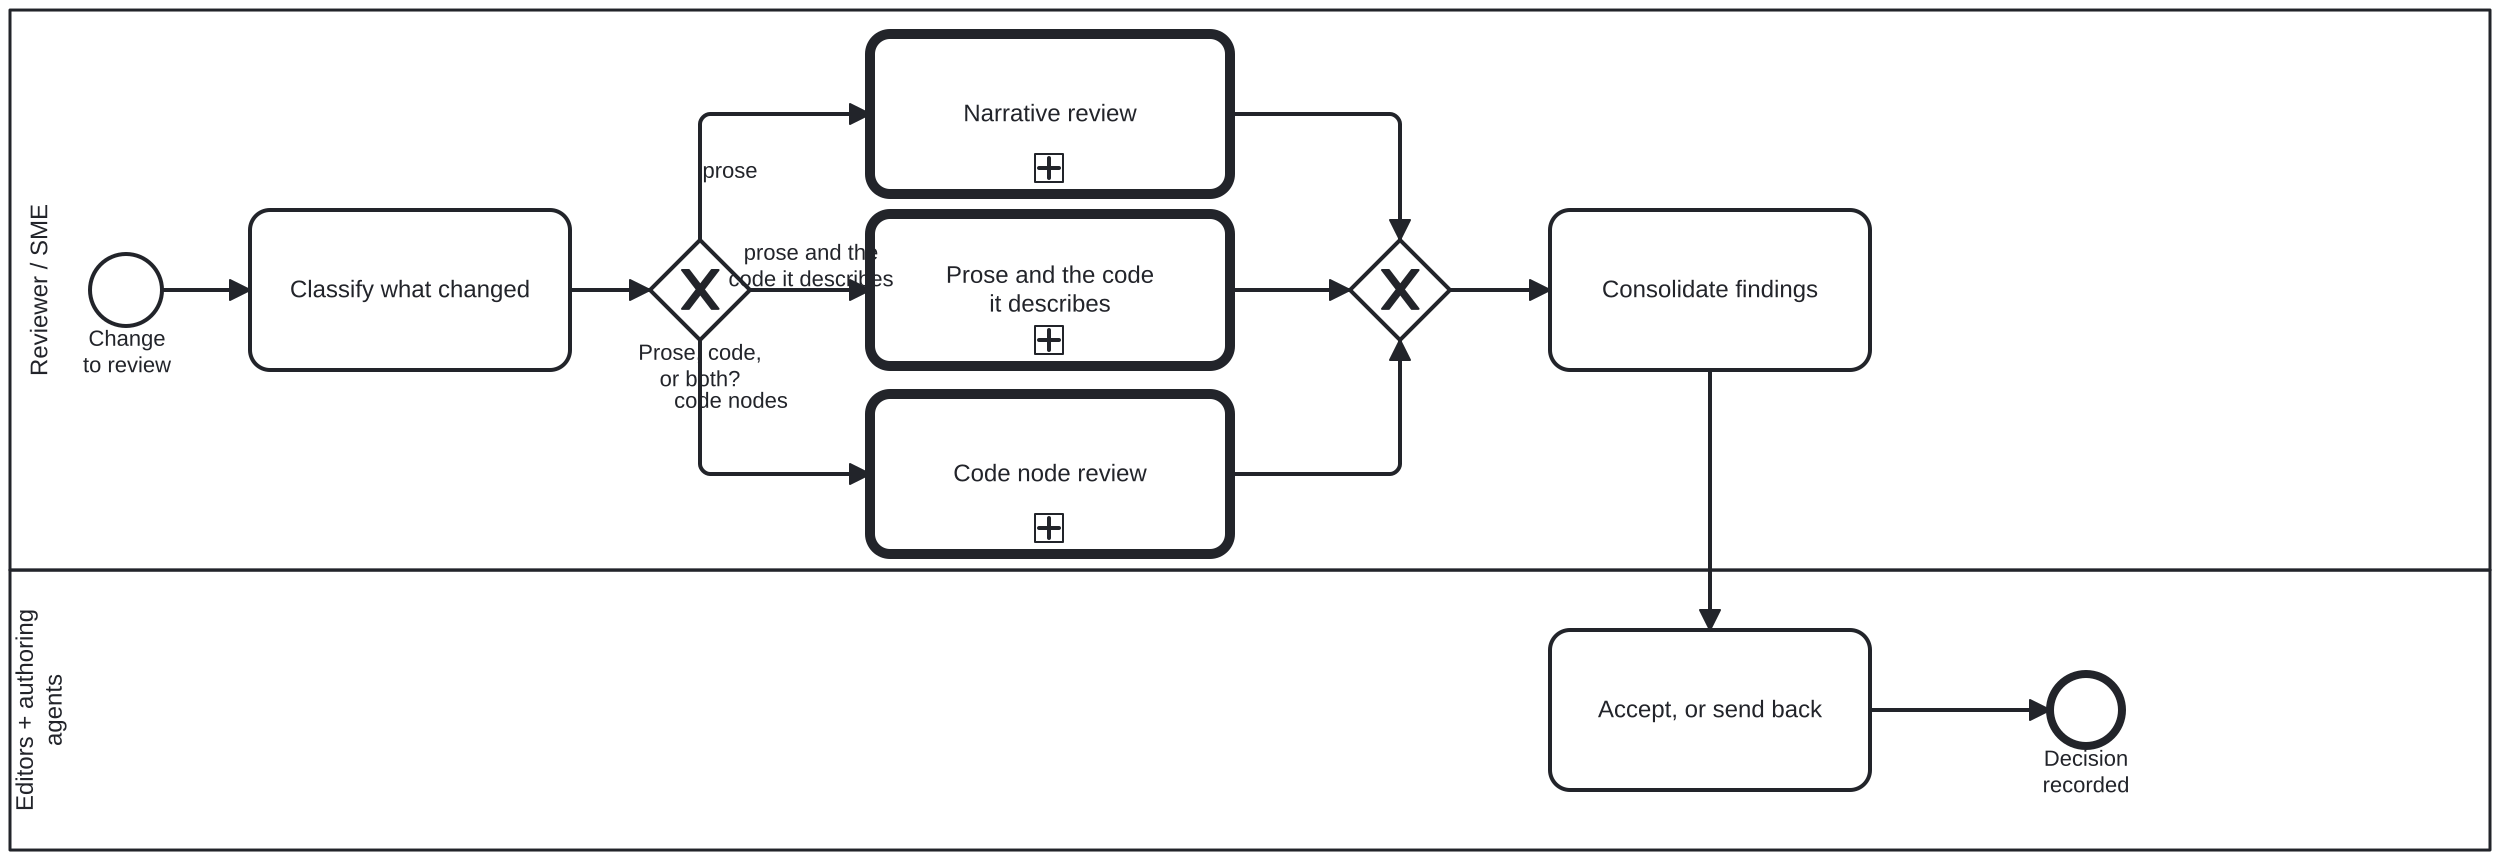
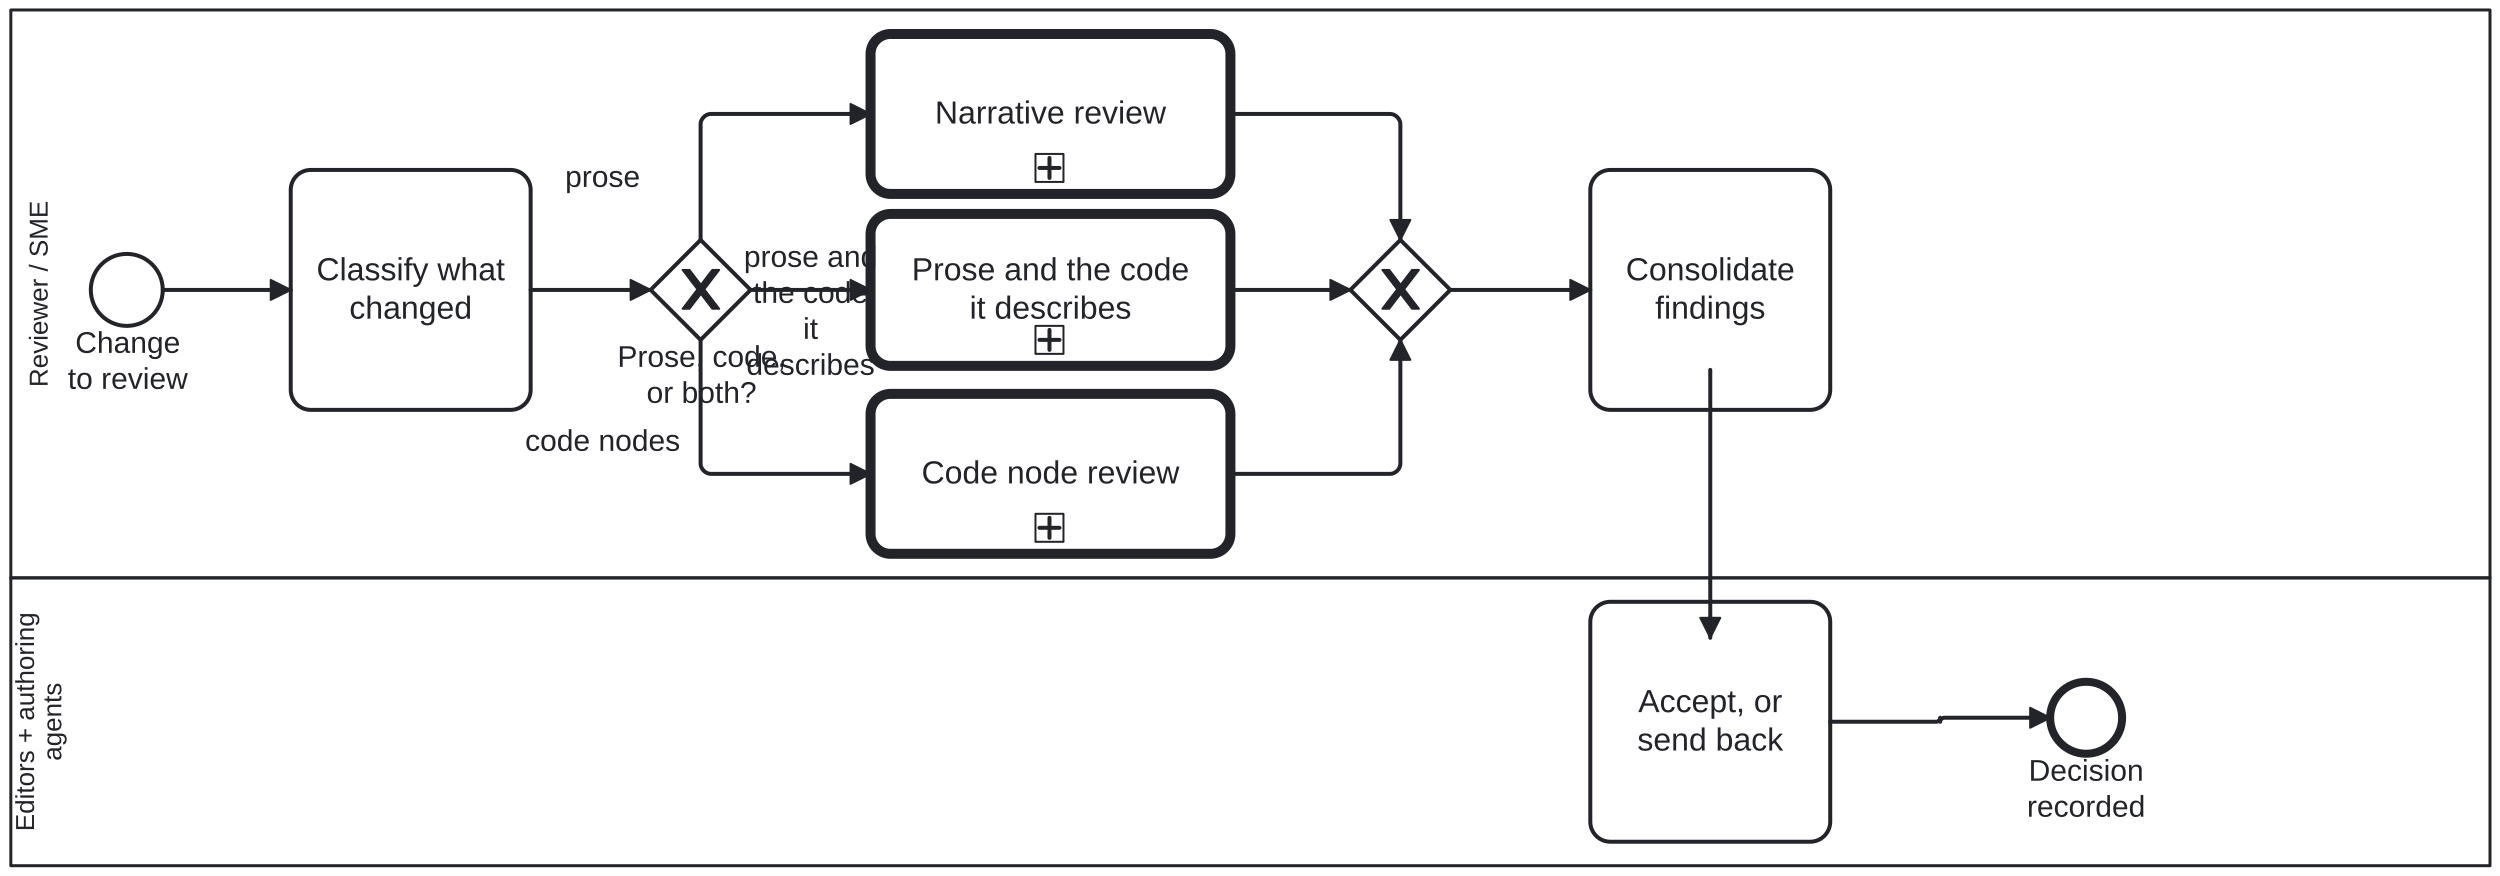
- <svg xmlns="http://www.w3.org/2000/svg" width="100%" style="max-width:100%;height:auto" viewBox="155 75 1250 430" version="1.1">
-   <rect x="155" y="75" width="1250" height="430" fill="#ffffff" />
-   <g class="djs-group">
-     <g class="djs-element djs-shape" data-element-id="Lane_EditorDecides" style="display: block;" transform="matrix(1 0 0 1 160 360)">
-       <g class="djs-visual">
-         <rect x="0" y="0" width="1240" height="140" rx="0" ry="0" style="stroke-linecap: round; stroke-linejoin: round; stroke: rgb(34, 36, 42); stroke-width: 1.5px; fill: white; fill-opacity: 0.25;" />
-         <text lineHeight="1.2" class="djs-label" style="font-family: Arial, sans-serif; font-size: 12px; font-weight: normal; fill: rgb(34, 36, 42);" transform="matrix(-1.83697e-16 -1 1 -1.83697e-16 0 140)">
-           <tspan x="19.469" y="11.4">Editors + authoring </tspan>
-           <tspan x="51.985" y="25.8">agents</tspan>
-         </text>
-       </g>
-       <rect class="djs-hit djs-hit-all" x="0" y="0" width="1240" height="140" style="fill: none; stroke-opacity: 0; stroke: white; stroke-width: 15px;" />
+ <svg xmlns="http://www.w3.org/2000/svg" width="100%" style="max-width:100%;height:auto" viewBox="154.587 75 1250.412 438" version="1.1">
+   <rect x="154.587" y="75" width="1250.412" height="438" fill="#ffffff" />
+   <g class="djs-group">
+     <g class="djs-element djs-shape" data-element-id="Lane_EditorDecides" style="display: block;" transform="matrix(1 0 0 1 160 364)">
+       <g class="djs-visual">
+         <rect x="0" y="0" width="1240" height="144" rx="0" ry="0" style="stroke-linecap: round; stroke-linejoin: round; stroke: rgb(34, 36, 42); stroke-width: 1.5px; fill: white; fill-opacity: 0.25;" />
+         <text lineHeight="1.05" class="djs-label" transform="matrix(-1.83697e-16 -1 1 -1.83697e-16 0 144)" style="font-family: Arial, sans-serif; font-size: 13px; font-weight: normal; fill: rgb(34, 36, 42);">
+           <tspan x="17.258" y="11.588">Editors + authoring </tspan>
+           <tspan x="52.484" y="25.238">agents</tspan>
+         </text>
+       </g>
+       <rect class="djs-hit djs-hit-all" x="0" y="0" width="1240" height="144" style="fill: none; stroke-opacity: 0; stroke: white; stroke-width: 15px;" />
    </g>
  </g>
  <g class="djs-group">
    <g class="djs-element djs-shape" data-element-id="Lane_Reviewer" style="display: block;" transform="matrix(1 0 0 1 160 80)">
      <g class="djs-visual">
-         <rect x="0" y="0" width="1240" height="280" rx="0" ry="0" style="stroke-linecap: round; stroke-linejoin: round; stroke: rgb(34, 36, 42); stroke-width: 1.5px; fill: white; fill-opacity: 0.25;" />
-         <text lineHeight="1.2" class="djs-label" style="font-family: Arial, sans-serif; font-size: 12px; font-weight: normal; fill: rgb(34, 36, 42);" transform="matrix(-1.83697e-16 -1 1 -1.83697e-16 0 280)">
-           <tspan x="96.989" y="18.6">Reviewer / SME</tspan>
-         </text>
-       </g>
-       <rect class="djs-hit djs-hit-all" x="0" y="0" width="1240" height="280" style="fill: none; stroke-opacity: 0; stroke: white; stroke-width: 15px;" />
+         <rect x="0" y="0" width="1240" height="284" rx="0" ry="0" style="stroke-linecap: round; stroke-linejoin: round; stroke: rgb(34, 36, 42); stroke-width: 1.5px; fill: white; fill-opacity: 0.25;" />
+         <text lineHeight="1.05" class="djs-label" transform="matrix(-1.83697e-16 -1 1 -1.83697e-16 0 284)" style="font-family: Arial, sans-serif; font-size: 13px; font-weight: normal; fill: rgb(34, 36, 42);">
+           <tspan x="95.405" y="18.413">Reviewer / SME</tspan>
+         </text>
+       </g>
+       <rect class="djs-hit djs-hit-all" x="0" y="0" width="1240" height="284" style="fill: none; stroke-opacity: 0; stroke: white; stroke-width: 15px;" />
    </g>
  </g>
  <g class="djs-group">
    <g class="djs-element djs-shape" data-element-id="Start_ChangeToReview" style="display: block;" transform="matrix(1 0 0 1 200 202)">
      <g class="djs-visual">
        <circle cx="18" cy="18" r="18" style="stroke-linecap: round; stroke-linejoin: round; stroke: rgb(34, 36, 42); stroke-width: 2px; fill: white; fill-opacity: 0.95;" />
      </g>
      <rect class="djs-hit djs-hit-all" x="0" y="0" width="36" height="36" style="fill: none; stroke-opacity: 0; stroke: white; stroke-width: 15px;" />
    </g>
  </g>
  <g class="djs-group">
-     <g class="djs-element djs-shape" data-element-id="Start_ChangeToReview_label" style="display: block;" transform="matrix(1 0 0 1 196 238)">
-       <g class="djs-visual">
-         <text lineHeight="1.2" class="djs-label" style="font-family: Arial, sans-serif; font-size: 11px; font-weight: normal; fill: rgb(34, 36, 42);">
-           <tspan x="3.234" y="9.9">Change</tspan>
-           <tspan x="0.492" y="23.1">to review</tspan>
-         </text>
-       </g>
-       <rect class="djs-hit djs-hit-all" x="0" y="0" width="45" height="27" style="fill: none; stroke-opacity: 0; stroke: white; stroke-width: 15px;" />
-     </g>
-   </g>
-   <g class="djs-group">
-     <g class="djs-element djs-shape" data-element-id="Task_ClassifyChange" style="display: block;" transform="matrix(1 0 0 1 280 180)">
-       <g class="djs-visual">
-         <rect x="0" y="0" width="160" height="80" rx="10" ry="10" style="stroke-linecap: round; stroke-linejoin: round; stroke: rgb(34, 36, 42); stroke-width: 2px; fill: white; fill-opacity: 0.95;" />
-         <text lineHeight="1.2" class="djs-label" style="font-family: Arial, sans-serif; font-size: 12px; font-weight: normal; fill: rgb(34, 36, 42);">
-           <tspan x="19.968" y="43.6">Classify what changed</tspan>
-         </text>
-       </g>
-       <rect class="djs-hit djs-hit-all" x="0" y="0" width="160" height="80" style="fill: none; stroke-opacity: 0; stroke: white; stroke-width: 15px;" />
+     <g class="djs-element djs-shape" data-element-id="Start_ChangeToReview_label" style="display: block;" transform="matrix(1 0 0 1 188 238)">
+       <g class="djs-visual">
+         <text lineHeight="1.2" class="djs-label" style="font-family: Arial, sans-serif; font-size: 15px; font-weight: normal; fill: rgb(34, 36, 42);">
+           <tspan x="4.228" y="13.5">Change</tspan>
+           <tspan x="0.489" y="31.5">to review</tspan>
+         </text>
+       </g>
+       <rect class="djs-hit djs-hit-all" x="0" y="0" width="61" height="36" style="fill: none; stroke-opacity: 0; stroke: white; stroke-width: 15px;" />
+     </g>
+   </g>
+   <g class="djs-group">
+     <g class="djs-element djs-shape" data-element-id="Task_ClassifyChange" style="display: block;" transform="matrix(1 0 0 1 300 160)">
+       <g class="djs-visual">
+         <rect x="0" y="0" width="120" height="120" rx="10" ry="10" style="stroke-linecap: round; stroke-linejoin: round; stroke: rgb(34, 36, 42); stroke-width: 2px; fill: white; fill-opacity: 0.95;" />
+         <text lineHeight="1.2" class="djs-label" style="font-family: Arial, sans-serif; font-size: 16px; font-weight: normal; fill: rgb(34, 36, 42);">
+           <tspan x="12.875" y="55.2">Classify what</tspan>
+           <tspan x="29.305" y="74.4">changed</tspan>
+         </text>
+       </g>
+       <rect class="djs-hit djs-hit-all" x="0" y="0" width="120" height="120" style="fill: none; stroke-opacity: 0; stroke: white; stroke-width: 15px;" />
    </g>
  </g>
  <g class="djs-group">
    <g class="djs-element djs-shape" data-element-id="GW_Kind" style="display: block;" transform="matrix(1 0 0 1 480 195)">
      <g class="djs-visual">
        <polygon points="25,0 50,25 25,50 0,25" style="stroke-linecap: round; stroke-linejoin: round; stroke: rgb(34, 36, 42); stroke-width: 2px; fill: white; fill-opacity: 0.95;" />
        <path d="m 16,15 7.429,9.714 -7.429,9.714 3.429,0 5.714,-7.464 5.714,7.464 3.429,0 -7.429,-9.714 7.429,-9.714 -3.429,0 -5.714,7.464 -5.714,-7.464 -3.429,0 z" style="fill: rgb(34, 36, 42); stroke-linecap: round; stroke-linejoin: round; stroke: rgb(34, 36, 42); stroke-width: 1px;" />
      </g>
      <rect class="djs-hit djs-hit-all" x="0" y="0" width="50" height="50" style="fill: none; stroke-opacity: 0; stroke: white; stroke-width: 15px;" />
    </g>
  </g>
  <g class="djs-group">
-     <g class="djs-element djs-shape" data-element-id="GW_Kind_label" style="display: block;" transform="matrix(1 0 0 1 474 245)">
-       <g class="djs-visual">
-         <text lineHeight="1.2" class="djs-label" style="font-family: Arial, sans-serif; font-size: 11px; font-weight: normal; fill: rgb(34, 36, 42);">
-           <tspan x="0.122" y="9.9">Prose, code,</tspan>
-           <tspan x="10.818" y="23.1">or both?</tspan>
-         </text>
-       </g>
-       <rect class="djs-hit djs-hit-all" x="0" y="0" width="62" height="27" style="fill: none; stroke-opacity: 0; stroke: white; stroke-width: 15px;" />
+     <g class="djs-element djs-shape" data-element-id="GW_Kind_label" style="display: block;" transform="matrix(1 0 0 1 463 245)">
+       <g class="djs-visual">
+         <text lineHeight="1.2" class="djs-label" style="font-family: Arial, sans-serif; font-size: 15px; font-weight: normal; fill: rgb(34, 36, 42);">
+           <tspan x="0.393" y="13.5">Prose, code,</tspan>
+           <tspan x="14.979" y="31.5">or both?</tspan>
+         </text>
+       </g>
+       <rect class="djs-hit djs-hit-all" x="0" y="0" width="85" height="36" style="fill: none; stroke-opacity: 0; stroke: white; stroke-width: 15px;" />
    </g>
  </g>
  <g class="djs-group">
    <a class="fa-subprocess-link" href="https://litlfred.github.io/folio-assistant/cat-harness/process/Process_NarrativeReview" target="_top">
      <g class="djs-element djs-shape" data-element-id="Call_NarrativeReview" style="display: block;" transform="matrix(1 0 0 1 590 92)">
        <g class="djs-visual">
          <rect x="0" y="0" width="180" height="80" rx="10" ry="10" style="stroke-linecap: round; stroke-linejoin: round; stroke: rgb(34, 36, 42); stroke-width: 5px; fill: white; fill-opacity: 0.95;" />
-           <text lineHeight="1.2" class="djs-label" style="font-family: Arial, sans-serif; font-size: 12px; font-weight: normal; fill: rgb(34, 36, 42);">
-             <tspan x="46.655" y="43.6">Narrative review</tspan>
+           <text lineHeight="1.2" class="djs-label" style="font-family: Arial, sans-serif; font-size: 16px; font-weight: normal; fill: rgb(34, 36, 42);">
+             <tspan x="32.207" y="44.8">Narrative review</tspan>
          </text>
          <rect x="0" y="0" width="14" height="14" rx="0" ry="0" style="stroke-linecap: round; stroke-linejoin: round; stroke: rgb(34, 36, 42); stroke-width: 1px; fill: white;" transform="matrix(1 0 0 1 82.5 60)" />
          <path data-marker="sub-process" d="m82.5,60 m 7,2 l 0,10 m -5,-5 l 10,0" style="fill: white; stroke-linecap: round; stroke-linejoin: round; stroke: rgb(34, 36, 42); stroke-width: 2px;" />
        </g>
        <rect class="djs-hit djs-hit-all" x="0" y="0" width="180" height="80" style="fill: none; stroke-opacity: 0; stroke: white; stroke-width: 15px;" />
      </g>
    </a>
  </g>
  <g class="djs-group">
    <a class="fa-subprocess-link" href="https://litlfred.github.io/folio-assistant/cat-harness/process/Process_CodeReview" target="_top">
      <g class="djs-element djs-shape" data-element-id="Call_CodeReview" style="display: block;" transform="matrix(1 0 0 1 590 272)">
        <g class="djs-visual">
          <rect x="0" y="0" width="180" height="80" rx="10" ry="10" style="stroke-linecap: round; stroke-linejoin: round; stroke: rgb(34, 36, 42); stroke-width: 5px; fill: white; fill-opacity: 0.95;" />
-           <text lineHeight="1.2" class="djs-label" style="font-family: Arial, sans-serif; font-size: 12px; font-weight: normal; fill: rgb(34, 36, 42);">
-             <tspan x="41.637" y="43.6">Code node review</tspan>
+           <text lineHeight="1.2" class="djs-label" style="font-family: Arial, sans-serif; font-size: 16px; font-weight: normal; fill: rgb(34, 36, 42);">
+             <tspan x="25.516" y="44.8">Code node review</tspan>
          </text>
          <rect x="0" y="0" width="14" height="14" rx="0" ry="0" style="stroke-linecap: round; stroke-linejoin: round; stroke: rgb(34, 36, 42); stroke-width: 1px; fill: white;" transform="matrix(1 0 0 1 82.5 60)" />
          <path data-marker="sub-process" d="m82.5,60 m 7,2 l 0,10 m -5,-5 l 10,0" style="fill: white; stroke-linecap: round; stroke-linejoin: round; stroke: rgb(34, 36, 42); stroke-width: 2px;" />
        </g>
        <rect class="djs-hit djs-hit-all" x="0" y="0" width="180" height="80" style="fill: none; stroke-opacity: 0; stroke: white; stroke-width: 15px;" />
      </g>
    </a>
  </g>
  <g class="djs-group">
    <a class="fa-subprocess-link" href="https://litlfred.github.io/folio-assistant/cat-harness/process/Process_NarrativeCodeReview" target="_top">
      <g class="djs-element djs-shape" data-element-id="Call_NarrativeCodeReview" style="display: block;" transform="matrix(1 0 0 1 590 182)">
        <g class="djs-visual">
          <rect x="0" y="0" width="180" height="76" rx="10" ry="10" style="stroke-linecap: round; stroke-linejoin: round; stroke: rgb(34, 36, 42); stroke-width: 5px; fill: white; fill-opacity: 0.95;" />
-           <text lineHeight="1.2" class="djs-label" style="font-family: Arial, sans-serif; font-size: 12px; font-weight: normal; fill: rgb(34, 36, 42);">
-             <tspan x="37.963" y="34.4">Prose and the code</tspan>
-             <tspan x="59.654" y="48.8">it describes</tspan>
+           <text lineHeight="1.2" class="djs-label" style="font-family: Arial, sans-serif; font-size: 16px; font-weight: normal; fill: rgb(34, 36, 42);">
+             <tspan x="20.617" y="33.2">Prose and the code</tspan>
+             <tspan x="49.539" y="52.4">it describes</tspan>
          </text>
          <rect x="0" y="0" width="14" height="14" rx="0" ry="0" style="stroke-linecap: round; stroke-linejoin: round; stroke: rgb(34, 36, 42); stroke-width: 1px; fill: white;" transform="matrix(1 0 0 1 82.5 56)" />
          <path data-marker="sub-process" d="m82.5,56 m 7,2 l 0,10 m -5,-5 l 10,0" style="fill: white; stroke-linecap: round; stroke-linejoin: round; stroke: rgb(34, 36, 42); stroke-width: 2px;" />
        </g>
        <rect class="djs-hit djs-hit-all" x="0" y="0" width="180" height="76" style="fill: none; stroke-opacity: 0; stroke: white; stroke-width: 15px;" />
      </g>
    </a>
  </g>
  <g class="djs-group">
    <g class="djs-element djs-shape" data-element-id="GW_Join" style="display: block;" transform="matrix(1 0 0 1 830 195)">
      <g class="djs-visual">
        <polygon points="25,0 50,25 25,50 0,25" style="stroke-linecap: round; stroke-linejoin: round; stroke: rgb(34, 36, 42); stroke-width: 2px; fill: white; fill-opacity: 0.95;" />
        <path d="m 16,15 7.429,9.714 -7.429,9.714 3.429,0 5.714,-7.464 5.714,7.464 3.429,0 -7.429,-9.714 7.429,-9.714 -3.429,0 -5.714,7.464 -5.714,-7.464 -3.429,0 z" style="fill: rgb(34, 36, 42); stroke-linecap: round; stroke-linejoin: round; stroke: rgb(34, 36, 42); stroke-width: 1px;" />
      </g>
      <rect class="djs-hit djs-hit-all" x="0" y="0" width="50" height="50" style="fill: none; stroke-opacity: 0; stroke: white; stroke-width: 15px;" />
    </g>
  </g>
  <g class="djs-group">
-     <g class="djs-element djs-shape" data-element-id="Task_Consolidate" style="display: block;" transform="matrix(1 0 0 1 930 180)">
-       <g class="djs-visual">
-         <rect x="0" y="0" width="160" height="80" rx="10" ry="10" style="stroke-linecap: round; stroke-linejoin: round; stroke: rgb(34, 36, 42); stroke-width: 2px; fill: white; fill-opacity: 0.95;" />
-         <text lineHeight="1.2" class="djs-label" style="font-family: Arial, sans-serif; font-size: 12px; font-weight: normal; fill: rgb(34, 36, 42);">
-           <tspan x="25.965" y="43.6">Consolidate findings</tspan>
-         </text>
-       </g>
-       <rect class="djs-hit djs-hit-all" x="0" y="0" width="160" height="80" style="fill: none; stroke-opacity: 0; stroke: white; stroke-width: 15px;" />
-     </g>
-   </g>
-   <g class="djs-group">
-     <g class="djs-element djs-shape" data-element-id="Task_EditorDecides" style="display: block;" transform="matrix(1 0 0 1 930 390)">
-       <g class="djs-visual">
-         <rect x="0" y="0" width="160" height="80" rx="10" ry="10" style="stroke-linecap: round; stroke-linejoin: round; stroke: rgb(34, 36, 42); stroke-width: 2px; fill: white; fill-opacity: 0.95;" />
-         <text lineHeight="1.2" class="djs-label" style="font-family: Arial, sans-serif; font-size: 12px; font-weight: normal; fill: rgb(34, 36, 42);">
-           <tspan x="23.97" y="43.6">Accept, or send back</tspan>
-         </text>
-       </g>
-       <rect class="djs-hit djs-hit-all" x="0" y="0" width="160" height="80" style="fill: none; stroke-opacity: 0; stroke: white; stroke-width: 15px;" />
-     </g>
-   </g>
-   <g class="djs-group">
-     <g class="djs-element djs-shape" data-element-id="End_Reviewed" style="display: block;" transform="matrix(1 0 0 1 1180 412)">
+     <g class="djs-element djs-shape" data-element-id="Task_Consolidate" style="display: block;" transform="matrix(1 0 0 1 950 160)">
+       <g class="djs-visual">
+         <rect x="0" y="0" width="120" height="120" rx="10" ry="10" style="stroke-linecap: round; stroke-linejoin: round; stroke: rgb(34, 36, 42); stroke-width: 2px; fill: white; fill-opacity: 0.95;" />
+         <text lineHeight="1.2" class="djs-label" style="font-family: Arial, sans-serif; font-size: 16px; font-weight: normal; fill: rgb(34, 36, 42);">
+           <tspan x="17.75" y="55.2">Consolidate </tspan>
+           <tspan x="32.426" y="74.4">findings</tspan>
+         </text>
+       </g>
+       <rect class="djs-hit djs-hit-all" x="0" y="0" width="120" height="120" style="fill: none; stroke-opacity: 0; stroke: white; stroke-width: 15px;" />
+     </g>
+   </g>
+   <g class="djs-group">
+     <g class="djs-element djs-shape" data-element-id="Task_EditorDecides" style="display: block;" transform="matrix(1 0 0 1 950 376)">
+       <g class="djs-visual">
+         <rect x="0" y="0" width="120" height="120" rx="10" ry="10" style="stroke-linecap: round; stroke-linejoin: round; stroke: rgb(34, 36, 42); stroke-width: 2px; fill: white; fill-opacity: 0.95;" />
+         <text lineHeight="1.2" class="djs-label" style="font-family: Arial, sans-serif; font-size: 16px; font-weight: normal; fill: rgb(34, 36, 42);">
+           <tspan x="23.984" y="55.2">Accept, or </tspan>
+           <tspan x="23.531" y="74.4">send back</tspan>
+         </text>
+       </g>
+       <rect class="djs-hit djs-hit-all" x="0" y="0" width="120" height="120" style="fill: none; stroke-opacity: 0; stroke: white; stroke-width: 15px;" />
+     </g>
+   </g>
+   <g class="djs-group">
+     <g class="djs-element djs-shape" data-element-id="End_Reviewed" style="display: block;" transform="matrix(1 0 0 1 1180 416)">
      <g class="djs-visual">
        <circle cx="18" cy="18" r="18" style="stroke-linecap: round; stroke-linejoin: round; stroke: rgb(34, 36, 42); stroke-width: 4px; fill: white; fill-opacity: 0.95;" />
      </g>
      <rect class="djs-hit djs-hit-all" x="0" y="0" width="36" height="36" style="fill: none; stroke-opacity: 0; stroke: white; stroke-width: 15px;" />
    </g>
  </g>
  <g class="djs-group">
-     <g class="djs-element djs-shape" data-element-id="End_Reviewed_label" style="display: block;" transform="matrix(1 0 0 1 1176 448)">
-       <g class="djs-visual">
-         <text lineHeight="1.2" class="djs-label" style="font-family: Arial, sans-serif; font-size: 11px; font-weight: normal; fill: rgb(34, 36, 42);">
-           <tspan x="0.908" y="9.9">Decision</tspan>
-           <tspan x="0.293" y="23.1">recorded</tspan>
-         </text>
-       </g>
-       <rect class="djs-hit djs-hit-all" x="0" y="0" width="44" height="27" style="fill: none; stroke-opacity: 0; stroke: white; stroke-width: 15px;" />
+     <g class="djs-element djs-shape" data-element-id="End_Reviewed_label" style="display: block;" transform="matrix(1 0 0 1 1168 452)">
+       <g class="djs-visual">
+         <text lineHeight="1.2" class="djs-label" style="font-family: Arial, sans-serif; font-size: 15px; font-weight: normal; fill: rgb(34, 36, 42);">
+           <tspan x="1.238" y="13.5">Decision</tspan>
+           <tspan x="0.399" y="31.5">recorded</tspan>
+         </text>
+       </g>
+       <rect class="djs-hit djs-hit-all" x="0" y="0" width="60" height="36" style="fill: none; stroke-opacity: 0; stroke: white; stroke-width: 15px;" />
    </g>
  </g>
  <g class="djs-group">
    <g class="djs-element djs-connection" data-element-id="F_R1" style="display: block;">
      <g class="djs-visual">
        <defs>
          <marker id="folio-marker-1" viewBox="0 0 20 20" refX="11" refY="10" markerWidth="10" markerHeight="10" orient="auto">
            <path d="M 1 5 L 11 10 L 1 15 Z" style="stroke-linecap: round; stroke-linejoin: round; stroke: rgb(34, 36, 42); stroke-width: 1px; fill: rgb(34, 36, 42);" />
          </marker>
        </defs>
-         <path data-corner-radius="5" style="fill: none; stroke-linecap: round; stroke-linejoin: round; stroke: rgb(34, 36, 42); stroke-width: 2px; marker-end: url('#folio-marker-1');" d="M236,220L280,220" />
-       </g>
-       <path d="M236,220L280,220" class="djs-hit djs-hit-stroke" style="fill: none; stroke-opacity: 0; stroke: white; stroke-width: 15px;" />
+         <path data-corner-radius="5" style="fill: none; stroke-linecap: round; stroke-linejoin: round; stroke: rgb(34, 36, 42); stroke-width: 2px; marker-end: url('#folio-marker-1');" d="M236,220L300,220" />
+       </g>
+       <path d="M236,220L300,220" class="djs-hit djs-hit-stroke" style="fill: none; stroke-opacity: 0; stroke: white; stroke-width: 15px;" />
    </g>
  </g>
  <g class="djs-group">
    <g class="djs-element djs-connection" data-element-id="F_R2" style="display: block;">
      <g class="djs-visual">
        <defs>
          <marker id="folio-marker-2" viewBox="0 0 20 20" refX="11" refY="10" markerWidth="10" markerHeight="10" orient="auto">
            <path d="M 1 5 L 11 10 L 1 15 Z" style="stroke-linecap: round; stroke-linejoin: round; stroke: rgb(34, 36, 42); stroke-width: 1px; fill: rgb(34, 36, 42);" />
          </marker>
        </defs>
-         <path data-corner-radius="5" style="fill: none; stroke-linecap: round; stroke-linejoin: round; stroke: rgb(34, 36, 42); stroke-width: 2px; marker-end: url('#folio-marker-2');" d="M440,220L480,220" />
-       </g>
-       <path d="M440,220L480,220" class="djs-hit djs-hit-stroke" style="fill: none; stroke-opacity: 0; stroke: white; stroke-width: 15px;" />
+         <path data-corner-radius="5" style="fill: none; stroke-linecap: round; stroke-linejoin: round; stroke: rgb(34, 36, 42); stroke-width: 2px; marker-end: url('#folio-marker-2');" d="M420,220L480,220" />
+       </g>
+       <path d="M420,220L480,220" class="djs-hit djs-hit-stroke" style="fill: none; stroke-opacity: 0; stroke: white; stroke-width: 15px;" />
    </g>
  </g>
  <g class="djs-group">
    <g class="djs-element djs-connection" data-element-id="F_R3" style="display: block;">
      <g class="djs-visual">
        <defs>
          <marker id="folio-marker-3" viewBox="0 0 20 20" refX="11" refY="10" markerWidth="10" markerHeight="10" orient="auto">
            <path d="M 1 5 L 11 10 L 1 15 Z" style="stroke-linecap: round; stroke-linejoin: round; stroke: rgb(34, 36, 42); stroke-width: 1px; fill: rgb(34, 36, 42);" />
          </marker>
        </defs>
        <path data-corner-radius="5" style="fill: none; stroke-linecap: round; stroke-linejoin: round; stroke: rgb(34, 36, 42); stroke-width: 2px; marker-end: url('#folio-marker-3');" d="M505,195L505,137C505,134.5,507.5,132,510,132L590,132" />
      </g>
      <path d="M505,195L505,132L590,132" class="djs-hit djs-hit-stroke" style="fill: none; stroke-opacity: 0; stroke: white; stroke-width: 15px;" />
    </g>
  </g>
  <g class="djs-group">
-     <g class="djs-element djs-shape" data-element-id="F_R3_label" style="display: block;" transform="matrix(1 0 0 1 506 154)">
-       <g class="djs-visual">
-         <text lineHeight="1.2" class="djs-label" style="font-family: Arial, sans-serif; font-size: 11px; font-weight: normal; fill: rgb(34, 36, 42);">
-           <tspan x="0.242" y="9.9">prose</tspan>
-         </text>
-       </g>
-       <rect class="djs-hit djs-hit-all" x="0" y="0" width="28" height="14" style="fill: none; stroke-opacity: 0; stroke: white; stroke-width: 15px;" />
+     <g class="djs-element djs-shape" data-element-id="F_R3_label" style="display: block;" transform="matrix(1 0 0 1 437 155)">
+       <g class="djs-visual">
+         <text lineHeight="1.2" class="djs-label" style="font-family: Arial, sans-serif; font-size: 15px; font-weight: normal; fill: rgb(34, 36, 42);">
+           <tspan x="0.239" y="13.5">prose</tspan>
+         </text>
+       </g>
+       <rect class="djs-hit djs-hit-all" x="0" y="0" width="38" height="18" style="fill: none; stroke-opacity: 0; stroke: white; stroke-width: 15px;" />
    </g>
  </g>
  <g class="djs-group">
    <g class="djs-element djs-connection" data-element-id="F_R4" style="display: block;">
      <g class="djs-visual">
        <defs>
          <marker id="folio-marker-4" viewBox="0 0 20 20" refX="11" refY="10" markerWidth="10" markerHeight="10" orient="auto">
            <path d="M 1 5 L 11 10 L 1 15 Z" style="stroke-linecap: round; stroke-linejoin: round; stroke: rgb(34, 36, 42); stroke-width: 1px; fill: rgb(34, 36, 42);" />
          </marker>
        </defs>
        <path data-corner-radius="5" style="fill: none; stroke-linecap: round; stroke-linejoin: round; stroke: rgb(34, 36, 42); stroke-width: 2px; marker-end: url('#folio-marker-4');" d="M505,245L505,307C505,309.5,507.5,312,510,312L590,312" />
      </g>
      <path d="M505,245L505,312L590,312" class="djs-hit djs-hit-stroke" style="fill: none; stroke-opacity: 0; stroke: white; stroke-width: 15px;" />
    </g>
  </g>
  <g class="djs-group">
-     <g class="djs-element djs-shape" data-element-id="F_R4_label" style="display: block;" transform="matrix(1 0 0 1 492 269)">
-       <g class="djs-visual">
-         <text lineHeight="1.2" class="djs-label" style="font-family: Arial, sans-serif; font-size: 11px; font-weight: normal; fill: rgb(34, 36, 42);">
-           <tspan x="0.06" y="9.9">code nodes</tspan>
-         </text>
-       </g>
-       <rect class="djs-hit djs-hit-all" x="0" y="0" width="57" height="14" style="fill: none; stroke-opacity: 0; stroke: white; stroke-width: 15px;" />
+     <g class="djs-element djs-shape" data-element-id="F_R4_label" style="display: block;" transform="matrix(1 0 0 1 417 287)">
+       <g class="djs-visual">
+         <text lineHeight="1.2" class="djs-label" style="font-family: Arial, sans-serif; font-size: 15px; font-weight: normal; fill: rgb(34, 36, 42);">
+           <tspan x="0.218" y="13.5">code nodes</tspan>
+         </text>
+       </g>
+       <rect class="djs-hit djs-hit-all" x="0" y="0" width="78" height="18" style="fill: none; stroke-opacity: 0; stroke: white; stroke-width: 15px;" />
    </g>
  </g>
  <g class="djs-group">
    <g class="djs-element djs-connection" data-element-id="F_R10" style="display: block;">
      <g class="djs-visual">
        <defs>
          <marker id="folio-marker-5" viewBox="0 0 20 20" refX="11" refY="10" markerWidth="10" markerHeight="10" orient="auto">
            <path d="M 1 5 L 11 10 L 1 15 Z" style="stroke-linecap: round; stroke-linejoin: round; stroke: rgb(34, 36, 42); stroke-width: 1px; fill: rgb(34, 36, 42);" />
          </marker>
        </defs>
        <path data-corner-radius="5" style="fill: none; stroke-linecap: round; stroke-linejoin: round; stroke: rgb(34, 36, 42); stroke-width: 2px; marker-end: url('#folio-marker-5');" d="M530,220L590,220" />
      </g>
      <path d="M530,220L590,220" class="djs-hit djs-hit-stroke" style="fill: none; stroke-opacity: 0; stroke: white; stroke-width: 15px;" />
    </g>
  </g>
  <g class="djs-group">
-     <g class="djs-element djs-shape" data-element-id="F_R10_label" style="display: block;" transform="matrix(1 0 0 1 519 195)">
-       <g class="djs-visual">
-         <text lineHeight="1.2" class="djs-label" style="font-family: Arial, sans-serif; font-size: 11px; font-weight: normal; fill: rgb(34, 36, 42);">
-           <tspan x="7.864" y="9.9">prose and the </tspan>
-           <tspan x="0.229" y="23.1">code it describes</tspan>
-         </text>
-       </g>
-       <rect class="djs-hit djs-hit-all" x="0" y="0" width="83" height="27" style="fill: none; stroke-opacity: 0; stroke: white; stroke-width: 15px;" />
+     <g class="djs-element djs-shape" data-element-id="F_R10_label" style="display: block;" transform="matrix(1 0 0 1 525 195)">
+       <g class="djs-visual">
+         <text lineHeight="1.2" class="djs-label" style="font-family: Arial, sans-serif; font-size: 15px; font-weight: normal; fill: rgb(34, 36, 42);">
+           <tspan x="1.642" y="13.5">prose and </tspan>
+           <tspan x="6.227" y="31.5">the code </tspan>
+           <tspan x="31.25" y="49.5">it </tspan>
+           <tspan x="2.902" y="67.5">describes</tspan>
+         </text>
+       </g>
+       <rect class="djs-hit djs-hit-all" x="0" y="0" width="70" height="54" style="fill: none; stroke-opacity: 0; stroke: white; stroke-width: 15px;" />
    </g>
  </g>
  <g class="djs-group">
    <g class="djs-element djs-connection" data-element-id="F_R5" style="display: block;">
      <g class="djs-visual">
        <defs>
          <marker id="folio-marker-6" viewBox="0 0 20 20" refX="11" refY="10" markerWidth="10" markerHeight="10" orient="auto">
            <path d="M 1 5 L 11 10 L 1 15 Z" style="stroke-linecap: round; stroke-linejoin: round; stroke: rgb(34, 36, 42); stroke-width: 1px; fill: rgb(34, 36, 42);" />
          </marker>
        </defs>
        <path data-corner-radius="5" style="fill: none; stroke-linecap: round; stroke-linejoin: round; stroke: rgb(34, 36, 42); stroke-width: 2px; marker-end: url('#folio-marker-6');" d="M770,132L850,132C852.5,132,855,134.5,855,137L855,195" />
      </g>
      <path d="M770,132L855,132L855,195" class="djs-hit djs-hit-stroke" style="fill: none; stroke-opacity: 0; stroke: white; stroke-width: 15px;" />
    </g>
  </g>
  <g class="djs-group">
    <g class="djs-element djs-connection" data-element-id="F_R11" style="display: block;">
      <g class="djs-visual">
        <defs>
          <marker id="folio-marker-7" viewBox="0 0 20 20" refX="11" refY="10" markerWidth="10" markerHeight="10" orient="auto">
            <path d="M 1 5 L 11 10 L 1 15 Z" style="stroke-linecap: round; stroke-linejoin: round; stroke: rgb(34, 36, 42); stroke-width: 1px; fill: rgb(34, 36, 42);" />
          </marker>
        </defs>
        <path data-corner-radius="5" style="fill: none; stroke-linecap: round; stroke-linejoin: round; stroke: rgb(34, 36, 42); stroke-width: 2px; marker-end: url('#folio-marker-7');" d="M770,220L830,220" />
      </g>
      <path d="M770,220L830,220" class="djs-hit djs-hit-stroke" style="fill: none; stroke-opacity: 0; stroke: white; stroke-width: 15px;" />
    </g>
  </g>
  <g class="djs-group">
    <g class="djs-element djs-connection" data-element-id="F_R6" style="display: block;">
      <g class="djs-visual">
        <defs>
          <marker id="folio-marker-8" viewBox="0 0 20 20" refX="11" refY="10" markerWidth="10" markerHeight="10" orient="auto">
            <path d="M 1 5 L 11 10 L 1 15 Z" style="stroke-linecap: round; stroke-linejoin: round; stroke: rgb(34, 36, 42); stroke-width: 1px; fill: rgb(34, 36, 42);" />
          </marker>
        </defs>
        <path data-corner-radius="5" style="fill: none; stroke-linecap: round; stroke-linejoin: round; stroke: rgb(34, 36, 42); stroke-width: 2px; marker-end: url('#folio-marker-8');" d="M770,312L850,312C852.5,312,855,309.5,855,307L855,245" />
      </g>
      <path d="M770,312L855,312L855,245" class="djs-hit djs-hit-stroke" style="fill: none; stroke-opacity: 0; stroke: white; stroke-width: 15px;" />
    </g>
  </g>
  <g class="djs-group">
    <g class="djs-element djs-connection" data-element-id="F_R7" style="display: block;">
      <g class="djs-visual">
        <defs>
          <marker id="folio-marker-9" viewBox="0 0 20 20" refX="11" refY="10" markerWidth="10" markerHeight="10" orient="auto">
            <path d="M 1 5 L 11 10 L 1 15 Z" style="stroke-linecap: round; stroke-linejoin: round; stroke: rgb(34, 36, 42); stroke-width: 1px; fill: rgb(34, 36, 42);" />
          </marker>
        </defs>
-         <path data-corner-radius="5" style="fill: none; stroke-linecap: round; stroke-linejoin: round; stroke: rgb(34, 36, 42); stroke-width: 2px; marker-end: url('#folio-marker-9');" d="M880,220L930,220" />
-       </g>
-       <path d="M880,220L930,220" class="djs-hit djs-hit-stroke" style="fill: none; stroke-opacity: 0; stroke: white; stroke-width: 15px;" />
+         <path data-corner-radius="5" style="fill: none; stroke-linecap: round; stroke-linejoin: round; stroke: rgb(34, 36, 42); stroke-width: 2px; marker-end: url('#folio-marker-9');" d="M880,220L950,220" />
+       </g>
+       <path d="M880,220L950,220" class="djs-hit djs-hit-stroke" style="fill: none; stroke-opacity: 0; stroke: white; stroke-width: 15px;" />
    </g>
  </g>
  <g class="djs-group">
    <g class="djs-element djs-connection" data-element-id="F_R8" style="display: block;">
      <g class="djs-visual">
        <defs>
          <marker id="folio-marker-10" viewBox="0 0 20 20" refX="11" refY="10" markerWidth="10" markerHeight="10" orient="auto">
            <path d="M 1 5 L 11 10 L 1 15 Z" style="stroke-linecap: round; stroke-linejoin: round; stroke: rgb(34, 36, 42); stroke-width: 1px; fill: rgb(34, 36, 42);" />
          </marker>
        </defs>
-         <path data-corner-radius="5" style="fill: none; stroke-linecap: round; stroke-linejoin: round; stroke: rgb(34, 36, 42); stroke-width: 2px; marker-end: url('#folio-marker-10');" d="M1010,260L1010,390" />
-       </g>
-       <path d="M1010,260L1010,390" class="djs-hit djs-hit-stroke" style="fill: none; stroke-opacity: 0; stroke: white; stroke-width: 15px;" />
+         <path data-corner-radius="5" style="fill: none; stroke-linecap: round; stroke-linejoin: round; stroke: rgb(34, 36, 42); stroke-width: 2px; marker-end: url('#folio-marker-10');" d="M1010,260L1010,394" />
+       </g>
+       <path d="M1010,260L1010,394" class="djs-hit djs-hit-stroke" style="fill: none; stroke-opacity: 0; stroke: white; stroke-width: 15px;" />
    </g>
  </g>
  <g class="djs-group">
    <g class="djs-element djs-connection" data-element-id="F_R9" style="display: block;">
      <g class="djs-visual">
        <defs>
          <marker id="folio-marker-11" viewBox="0 0 20 20" refX="11" refY="10" markerWidth="10" markerHeight="10" orient="auto">
            <path d="M 1 5 L 11 10 L 1 15 Z" style="stroke-linecap: round; stroke-linejoin: round; stroke: rgb(34, 36, 42); stroke-width: 1px; fill: rgb(34, 36, 42);" />
          </marker>
        </defs>
-         <path data-corner-radius="5" style="fill: none; stroke-linecap: round; stroke-linejoin: round; stroke: rgb(34, 36, 42); stroke-width: 2px; marker-end: url('#folio-marker-11');" d="M1090,430L1180,430" />
-       </g>
-       <path d="M1090,430L1180,430" class="djs-hit djs-hit-stroke" style="fill: none; stroke-opacity: 0; stroke: white; stroke-width: 15px;" />
+         <path data-corner-radius="5" style="fill: none; stroke-linecap: round; stroke-linejoin: round; stroke: rgb(34, 36, 42); stroke-width: 2px; marker-end: url('#folio-marker-11');" d="M1070,436L1123,436C1124,436,1125,435,1125,434L1125,436C1125,435,1126,434,1127,434L1180,434" />
+       </g>
+       <path d="M1070,436L1125,436L1125,434L1180,434" class="djs-hit djs-hit-stroke" style="fill: none; stroke-opacity: 0; stroke: white; stroke-width: 15px;" />
    </g>
  </g>
</svg>
